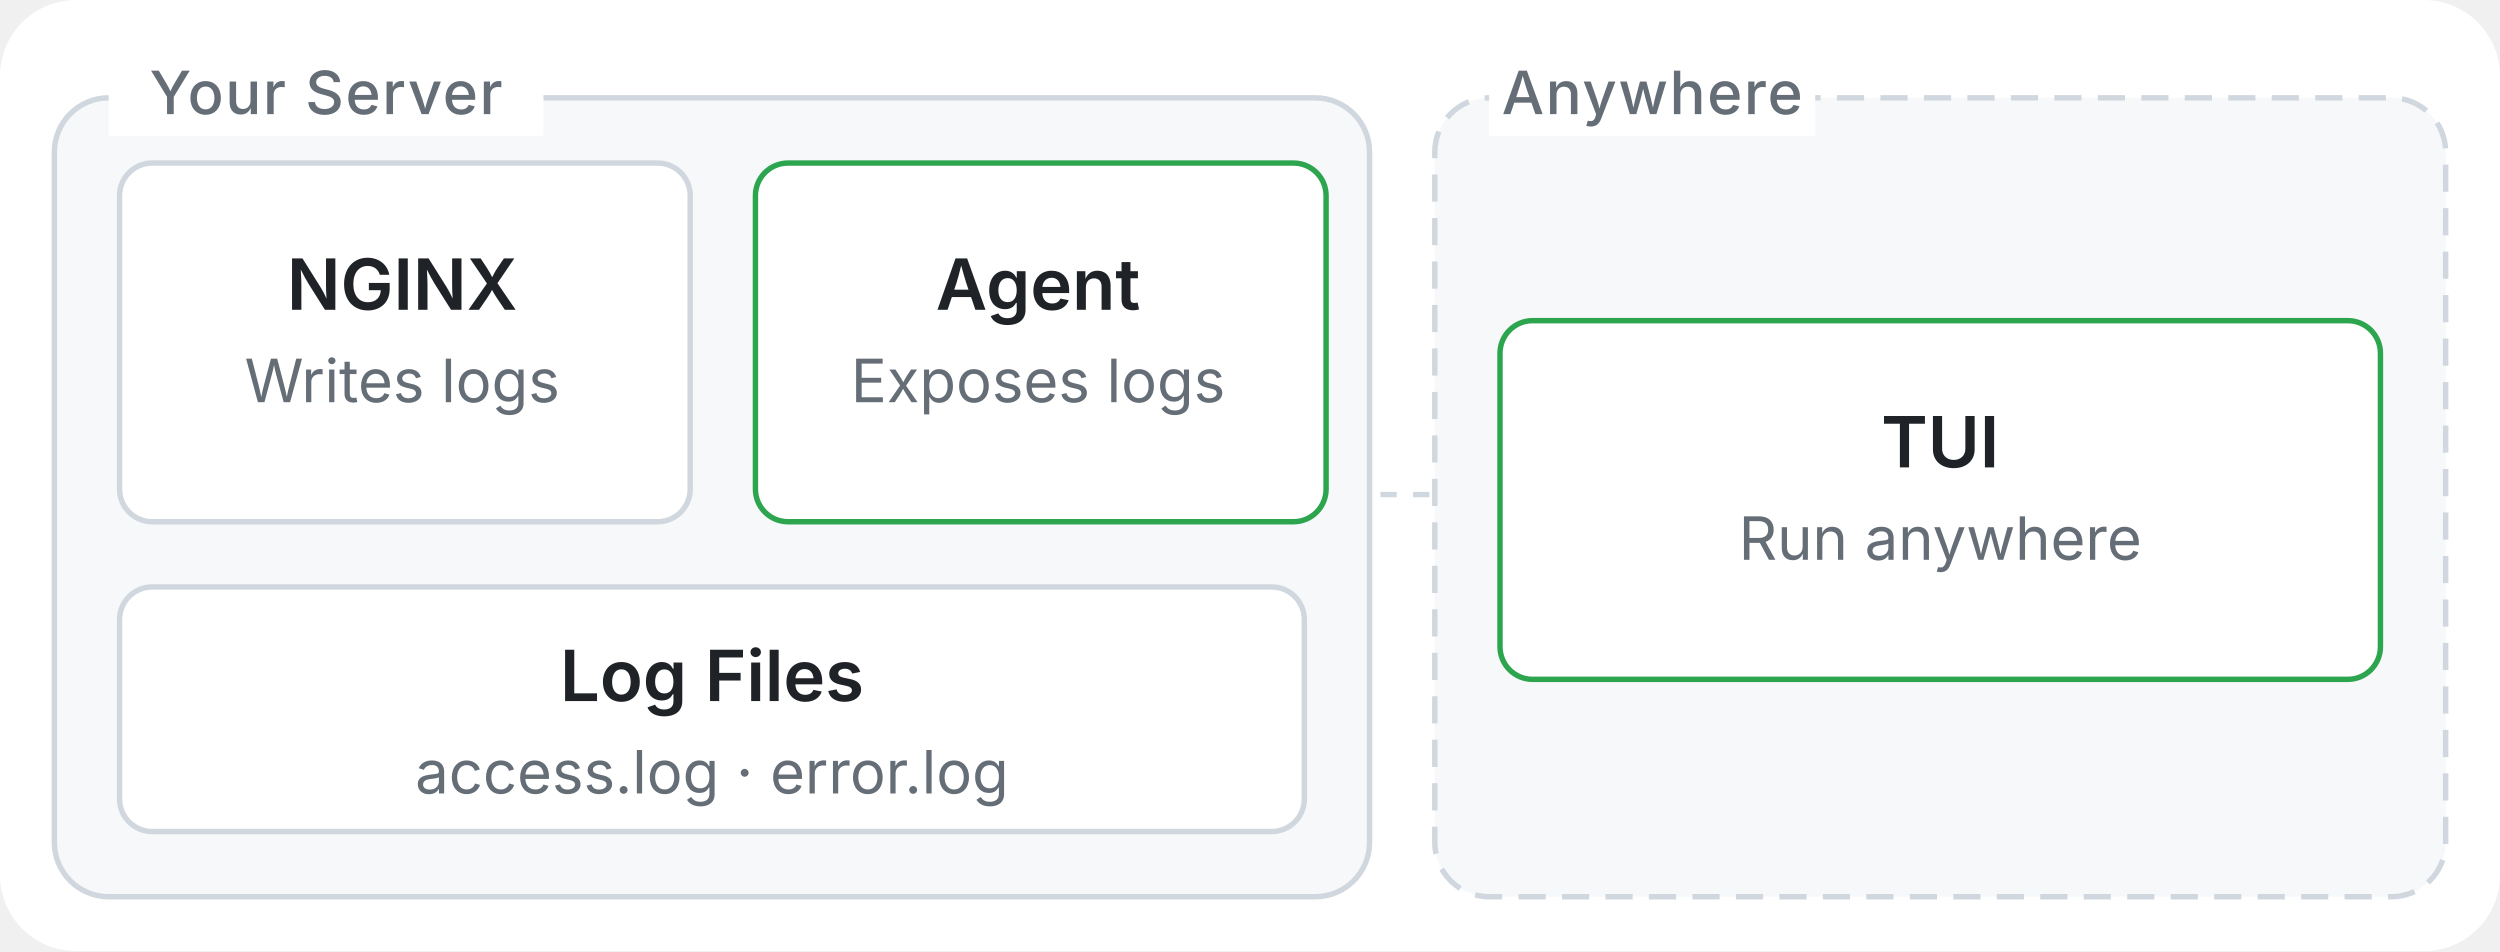
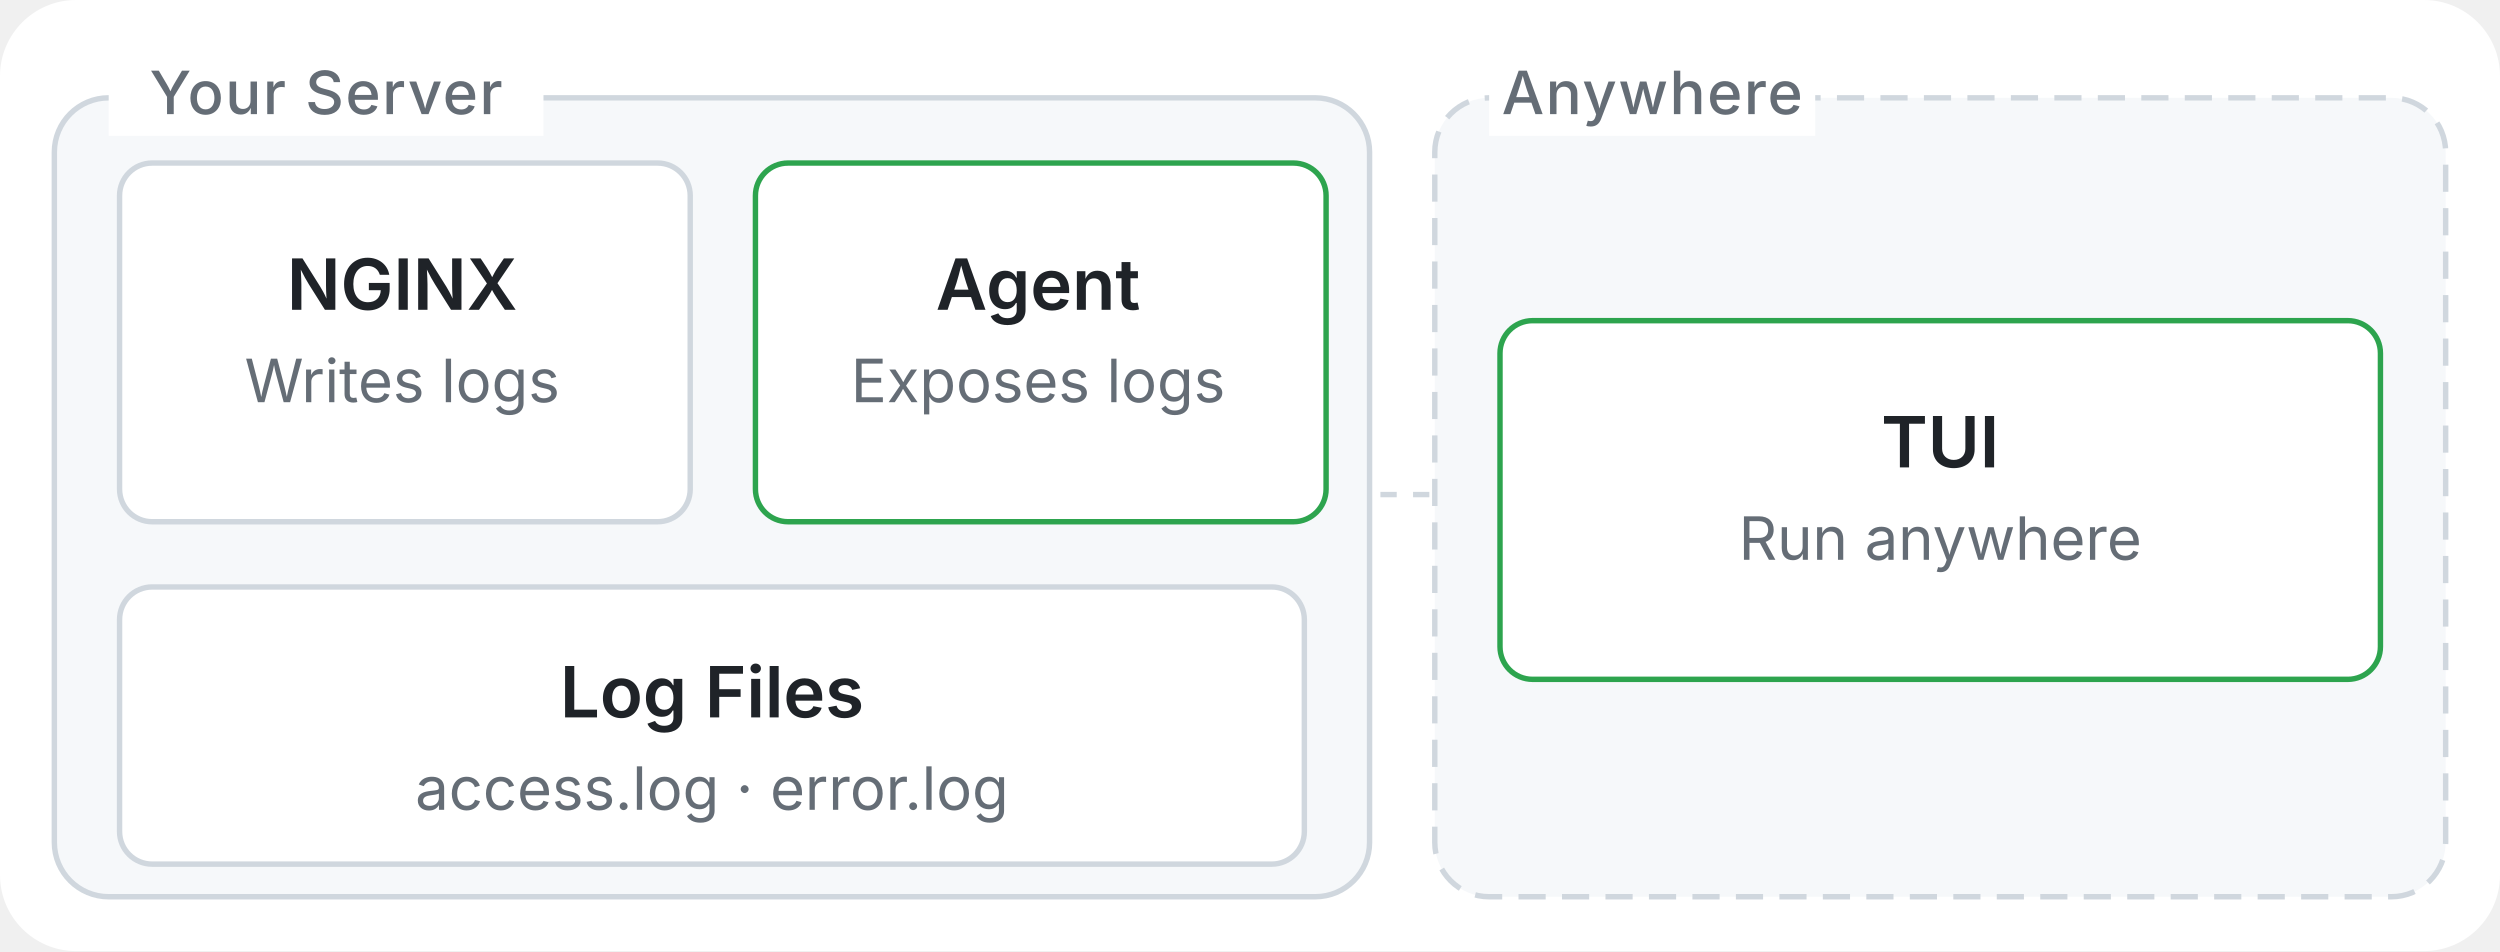
<svg xmlns="http://www.w3.org/2000/svg" width="460" height="175" viewBox="0 0 460 175">
  <defs>
    <clipPath id="rounded">
      <rect width="460" height="175" rx="14" />
    </clipPath>
  </defs>
  <style>
    text { font-family: Inter, Helvetica, Arial, sans-serif; }
  </style>
  <g clip-path="url(#rounded)">
    <rect width="460" height="175" fill="#ffffff" />
    <rect x="10" y="18" width="242" height="147" rx="10" fill="#f6f8fa" stroke="#d0d7de" stroke-width="1" />
    <rect x="20" y="11" width="80" height="14" fill="#ffffff" />
    <text x="60" y="21" text-anchor="middle" font-size="11" font-weight="500" fill="#656d76" letter-spacing="0.3">Your Server</text>
    <rect x="22" y="30" width="105" height="66" rx="6" fill="#ffffff" stroke="#d0d7de" stroke-width="1" />
    <text x="74" y="57" text-anchor="middle" font-size="13" font-weight="600" fill="#1f2328">NGINX</text>
    <text x="74" y="74" text-anchor="middle" font-size="11" fill="#656d76">Writes logs</text>
    <rect x="139" y="30" width="105" height="66" rx="6" fill="#ffffff" stroke="#2da44e" stroke-width="1" />
    <text x="191" y="57" text-anchor="middle" font-size="13" font-weight="600" fill="#1f2328">Agent</text>
    <text x="191" y="74" text-anchor="middle" font-size="11" fill="#656d76">Exposes logs</text>
-     <rect x="22" y="108" width="218" height="45" rx="6" fill="#ffffff" stroke="#d0d7de" stroke-width="1" />
-     <text x="131" y="129" text-anchor="middle" font-size="13" font-weight="600" fill="#1f2328">Log Files</text>
-     <text x="131" y="146" text-anchor="middle" font-size="11" fill="#656d76">access.log · error.log</text>
+     <rect x="22" y="108" width="218" height="51" rx="6" fill="#ffffff" stroke="#d0d7de" stroke-width="1" />
+     <text x="131" y="132" text-anchor="middle" font-size="13" font-weight="600" fill="#1f2328">Log Files</text>
+     <text x="131" y="149" text-anchor="middle" font-size="11" fill="#656d76">access.log · error.log</text>
    <line x1="254" y1="91" x2="264" y2="91" stroke="#d0d7de" stroke-width="1" stroke-dasharray="3,3" />
    <rect x="264" y="18" width="186" height="147" rx="10" fill="#f6f8fa" stroke="#d0d7de" stroke-width="1" stroke-dasharray="5,3" />
    <rect x="274" y="11" width="60" height="14" fill="#ffffff" />
    <text x="304" y="21" text-anchor="middle" font-size="11" font-weight="500" fill="#656d76" letter-spacing="0.3">Anywhere</text>
    <rect x="276" y="59" width="162" height="66" rx="6" fill="#ffffff" stroke="#2da44e" stroke-width="1" />
    <text x="357" y="86" text-anchor="middle" font-size="13" font-weight="600" fill="#1f2328">TUI</text>
    <text x="357" y="103" text-anchor="middle" font-size="11" fill="#656d76">Run anywhere</text>
  </g>
</svg>
